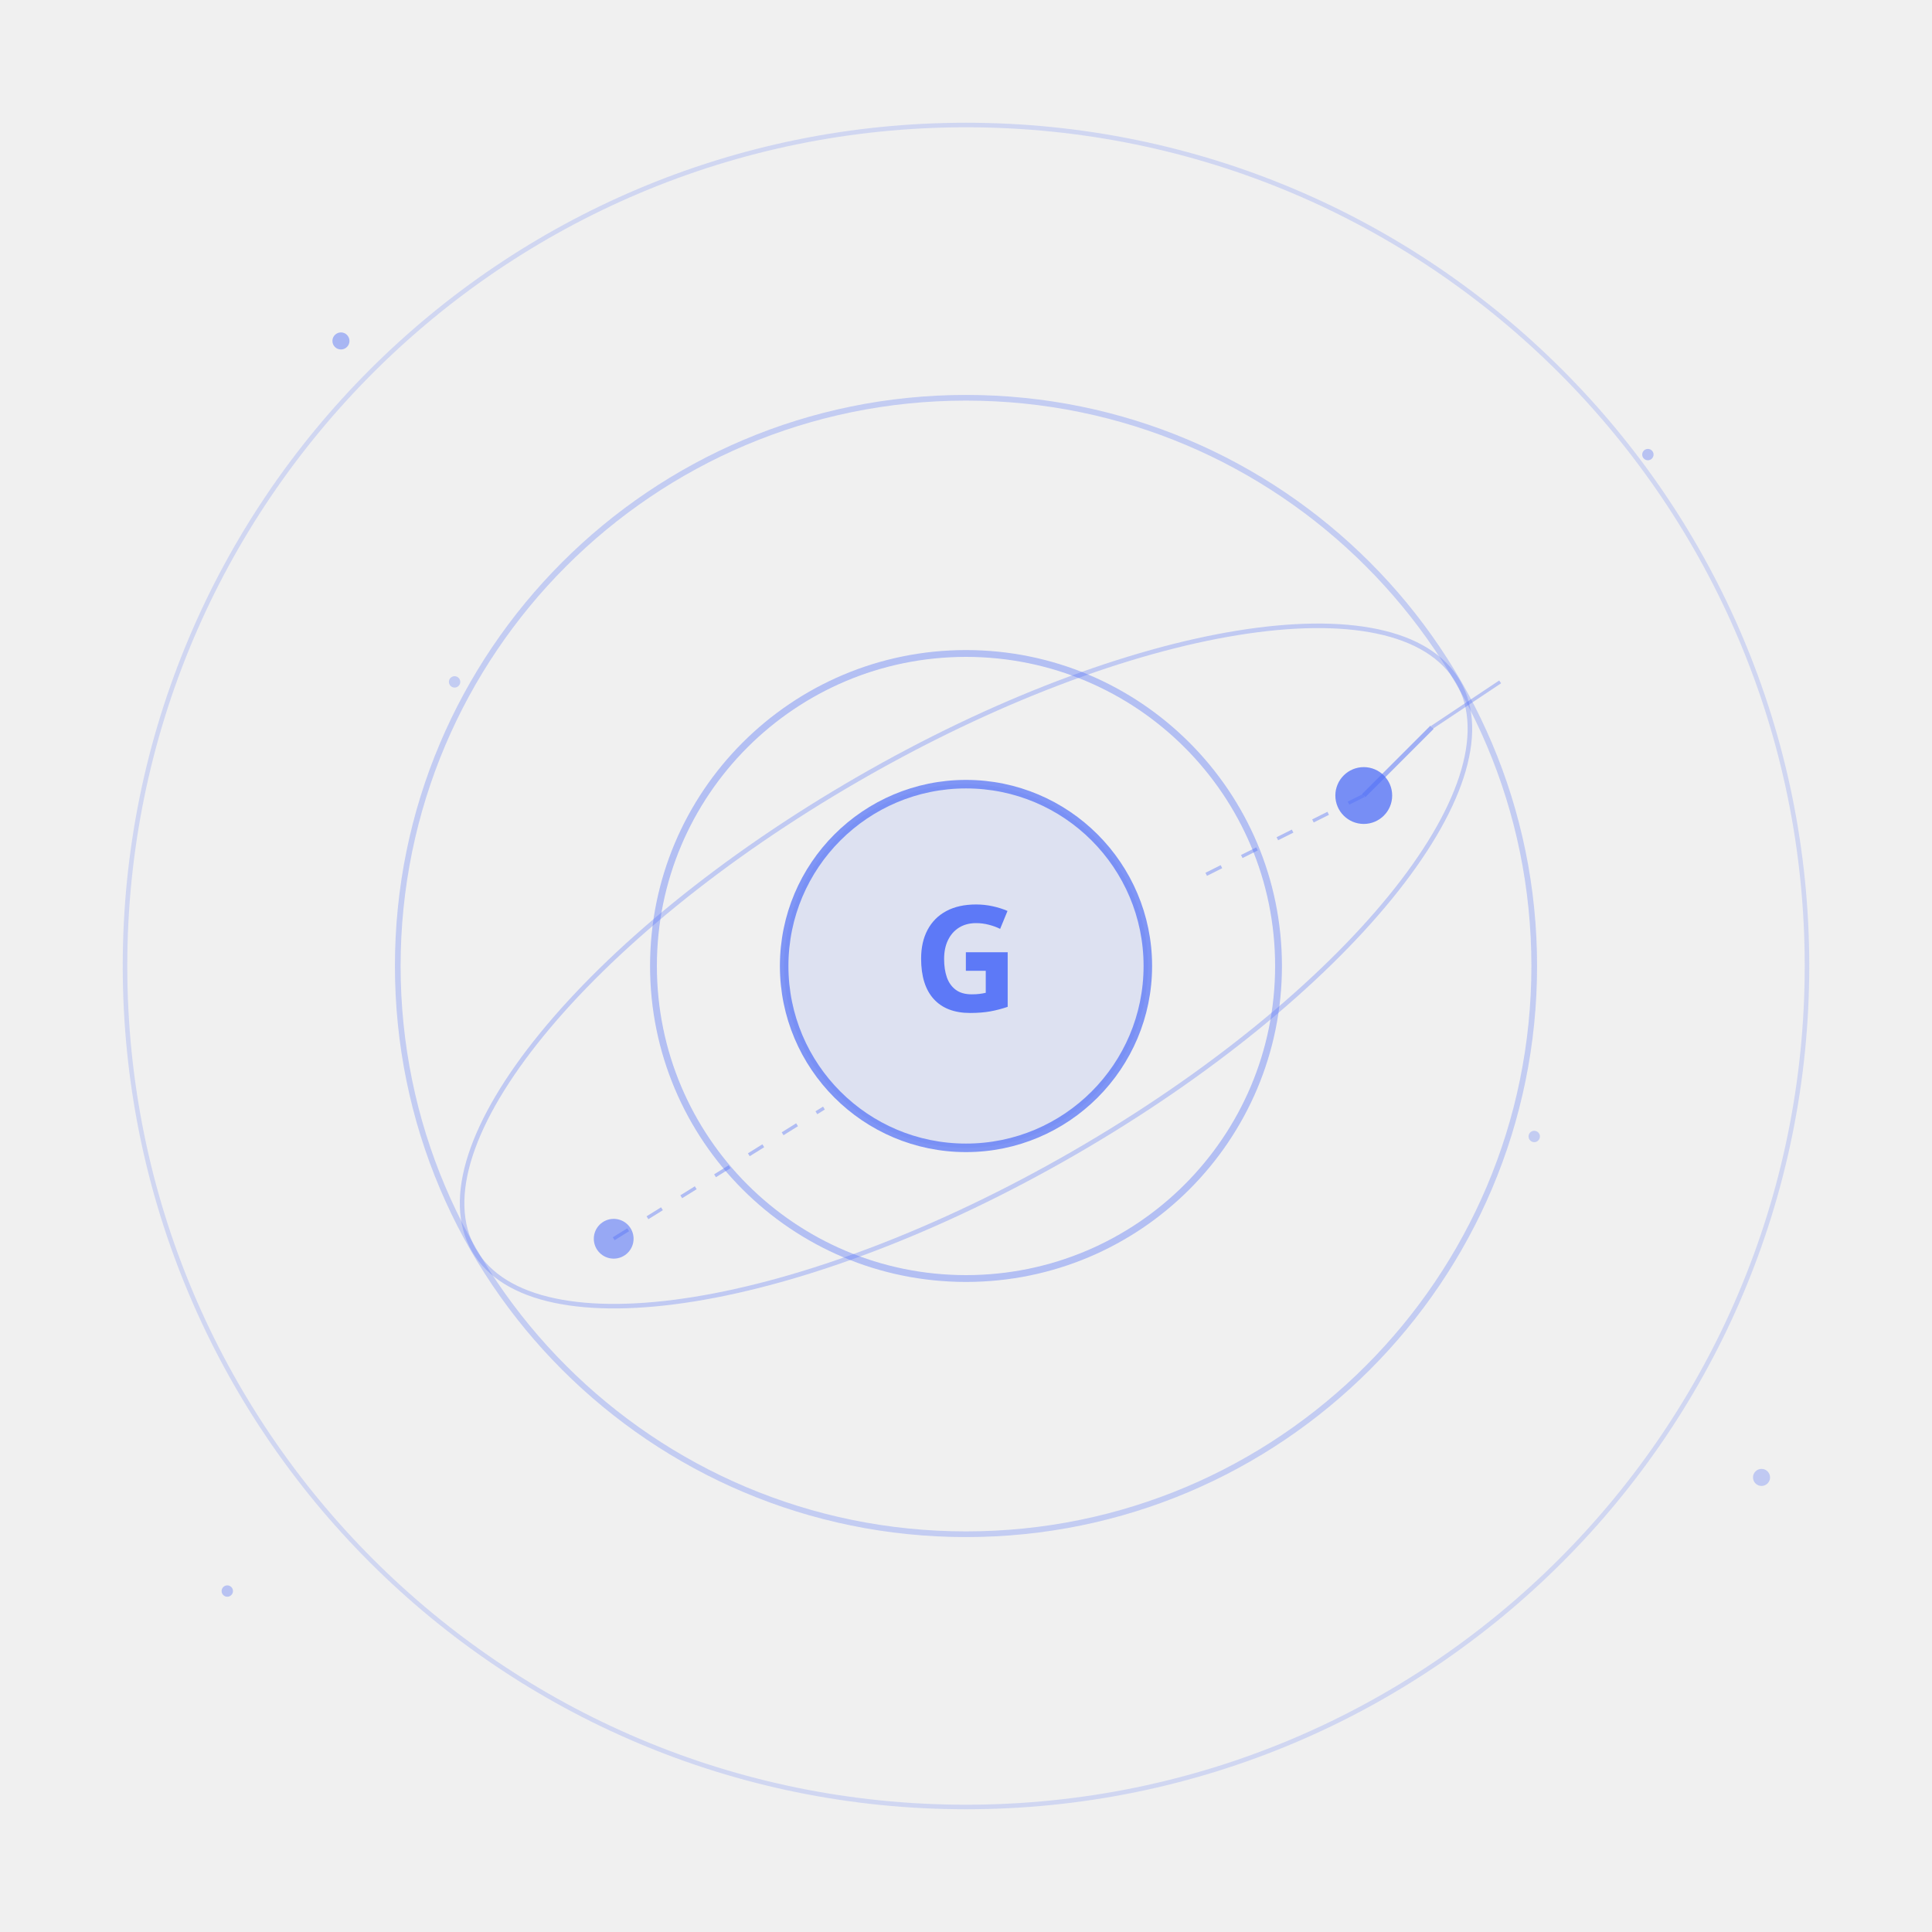
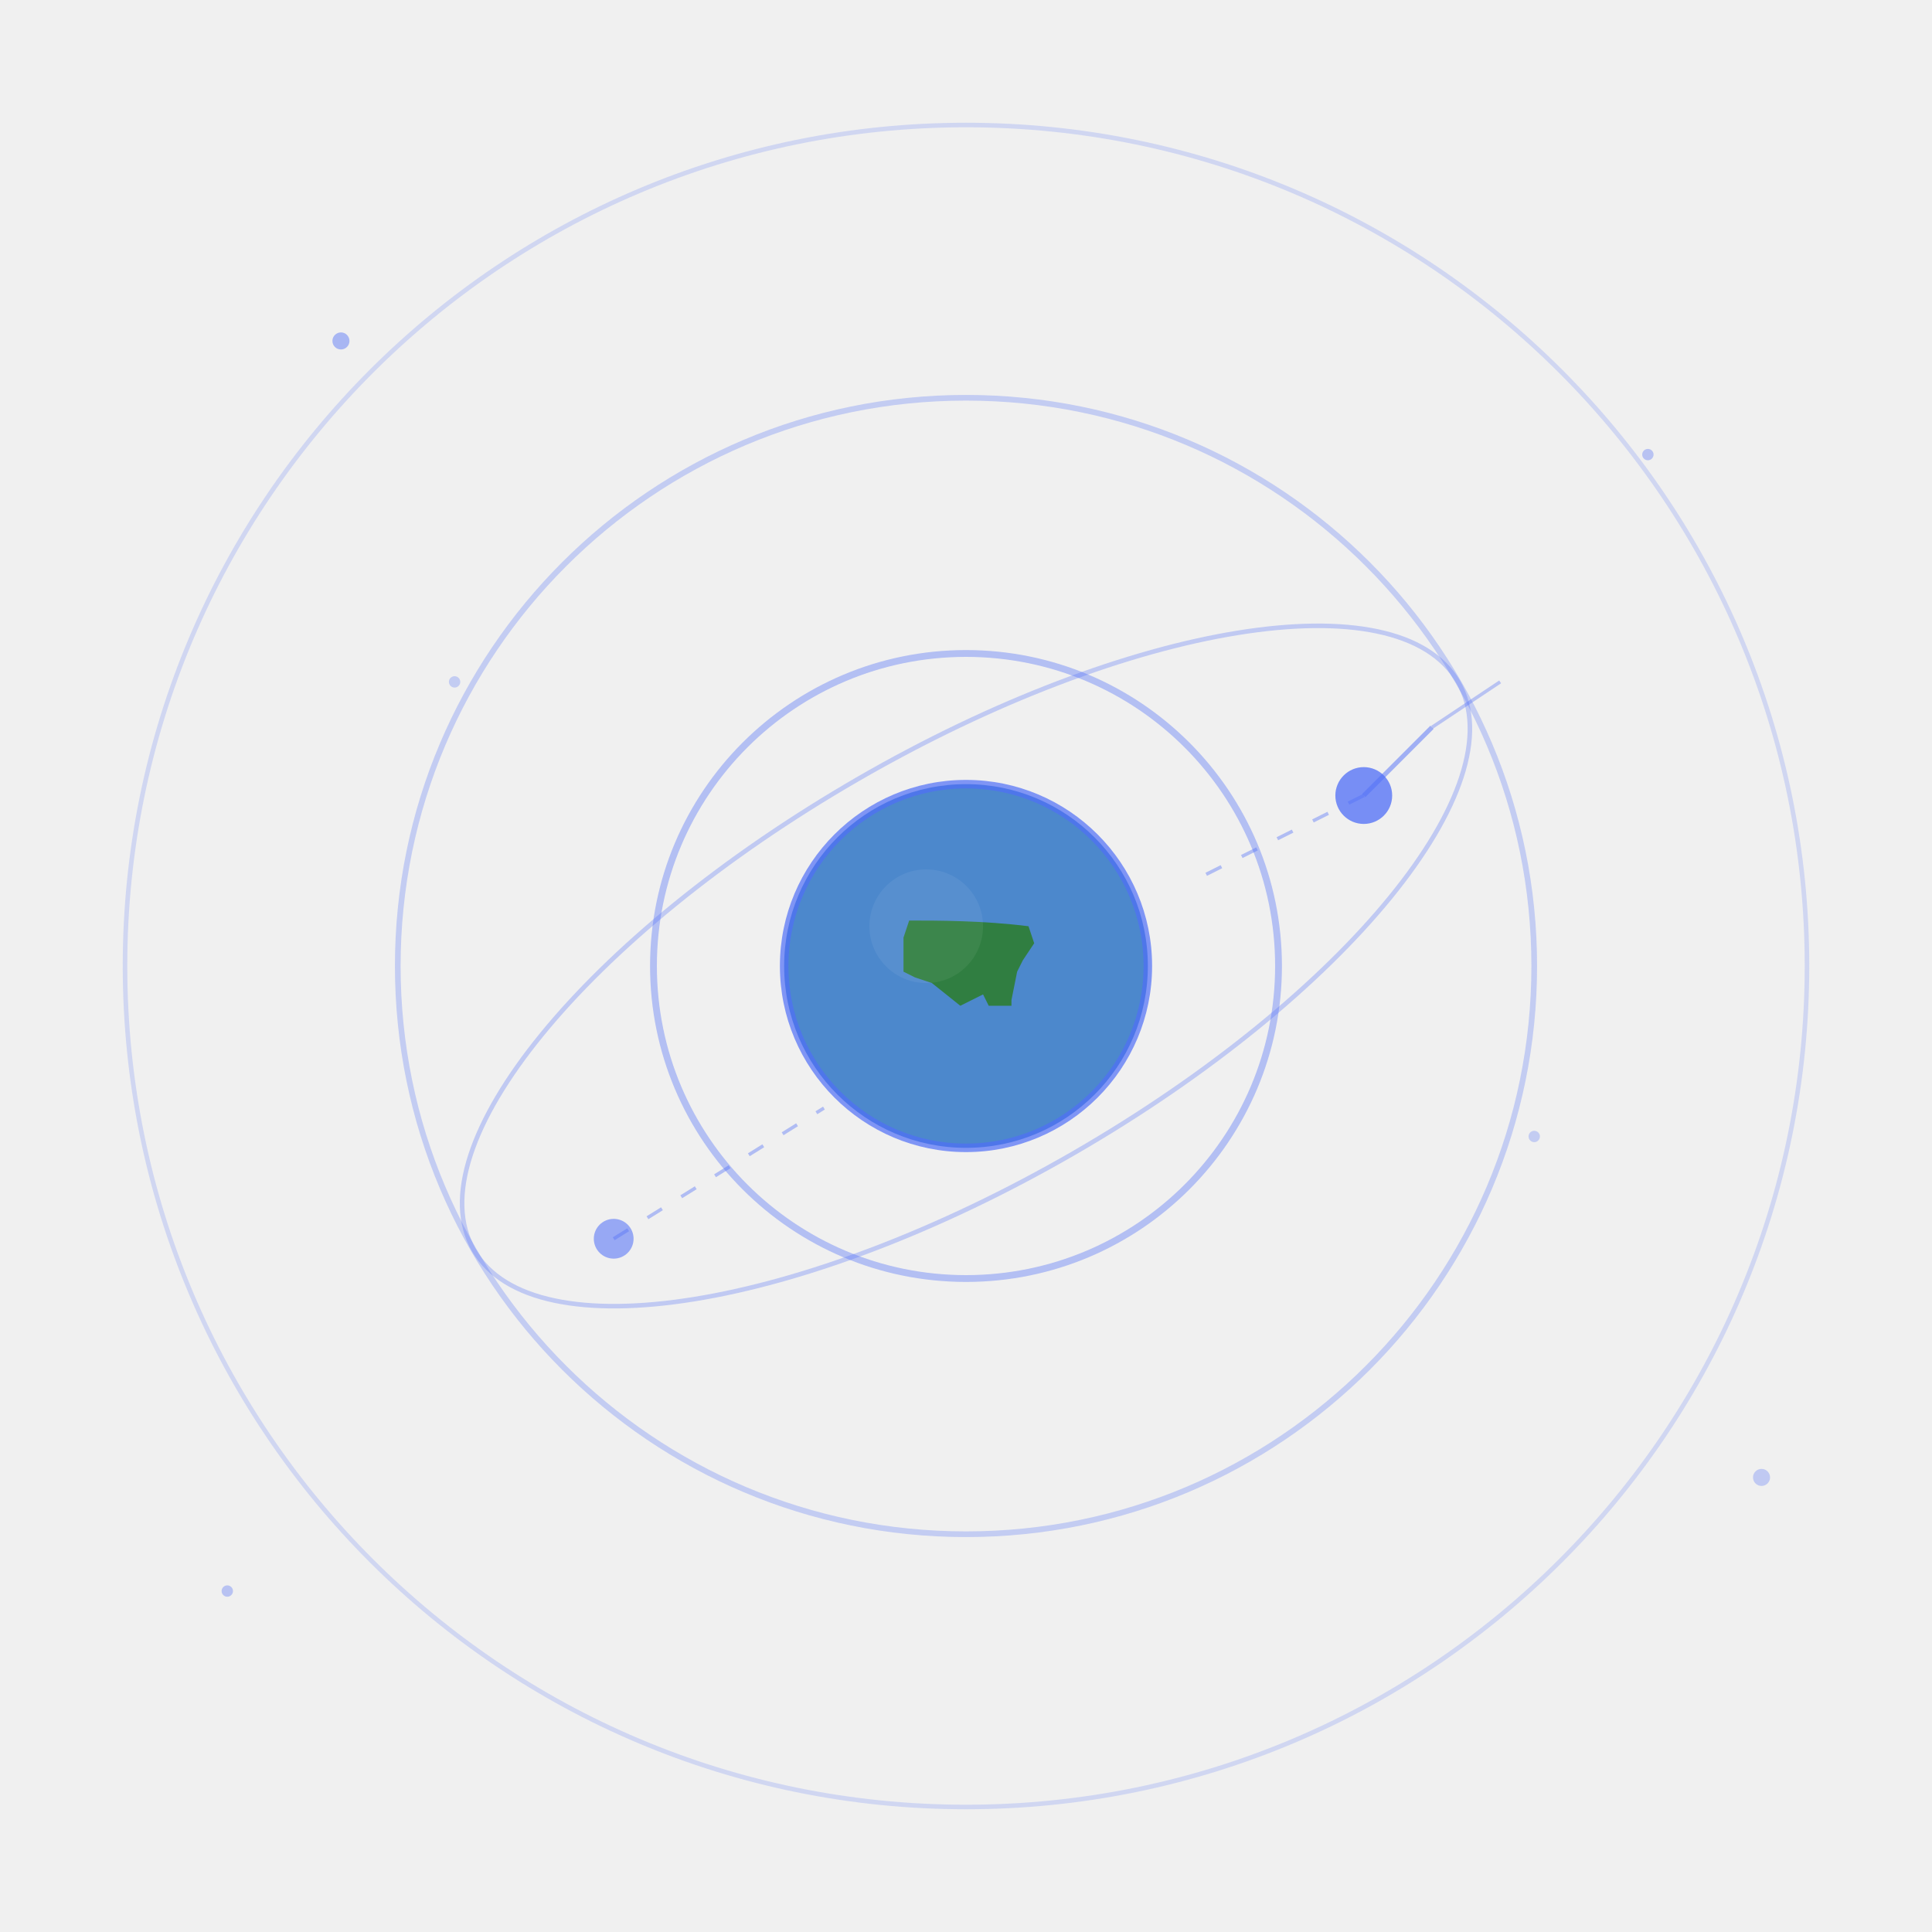
<svg xmlns="http://www.w3.org/2000/svg" viewBox="0 0 340 340" fill="none">
  <circle cx="170" cy="170" r="55" stroke="#4f6ef7" stroke-width="1.2" opacity="0.38" />
  <circle cx="170" cy="170" r="100" stroke="#4f6ef7" stroke-width="1" opacity="0.28" />
  <circle cx="170" cy="170" r="148" stroke="#4f6ef7" stroke-width="0.8" opacity="0.20" />
  <ellipse cx="170" cy="170" rx="100" ry="38" stroke="#4f6ef7" stroke-width="0.8" opacity="0.30" transform="rotate(-30 170 170)" />
  <circle cx="240" cy="140" r="5" fill="#4f6ef7" opacity="0.75" />
  <line x1="240" y1="140" x2="252" y2="128" stroke="#4f6ef7" stroke-width="0.8" opacity="0.5" />
  <line x1="252" y1="128" x2="264" y2="120" stroke="#4f6ef7" stroke-width="0.6" opacity="0.35" />
  <circle cx="108" cy="218" r="3.5" fill="#4f6ef7" opacity="0.55" />
  <line x1="240" y1="140" x2="210" y2="155" stroke="#4f6ef7" stroke-width="0.6" stroke-dasharray="3 4" opacity="0.4" />
  <line x1="108" y1="218" x2="145" y2="195" stroke="#4f6ef7" stroke-width="0.6" stroke-dasharray="3 4" opacity="0.4" />
-   <circle cx="170" cy="170" r="32" fill="#4f6ef7" opacity="0.12" />
-   <circle cx="170" cy="170" r="32" stroke="#4f6ef7" stroke-width="1.5" opacity="0.7" />
-   <text x="170" y="178" text-anchor="middle" font-size="26" font-weight="900" font-family="system-ui, sans-serif" fill="#4f6ef7" opacity="0.9">G</text>
+   <circle cx="170" cy="170" r="32" fill="#1565c0" opacity="0.75" />
+   <path d="M160,162 C165,162 173,162 181,163 L182,166 L180,169 L179,171 L178,176 L178,177 L174,177 L173,175 L169,177 L164,173 L161,172 L159,171 L159,165 Z" fill="#2e7d32" opacity="0.9" />
+   <circle cx="163" cy="163" r="10" fill="white" opacity="0.06" />
+   <circle cx="170" cy="170" r="32" stroke="#4f6ef7" stroke-width="1.5" opacity="0.7" fill="none" />
  <circle cx="60" cy="60" r="1.5" fill="#4f6ef7" opacity="0.45" />
  <circle cx="290" cy="80" r="1" fill="#4f6ef7" opacity="0.35" />
  <circle cx="310" cy="260" r="1.5" fill="#4f6ef7" opacity="0.30" />
  <circle cx="40" cy="280" r="1" fill="#4f6ef7" opacity="0.35" />
  <circle cx="80" cy="120" r="1" fill="#4f6ef7" opacity="0.28" />
  <circle cx="270" cy="200" r="1" fill="#4f6ef7" opacity="0.28" />
</svg>
